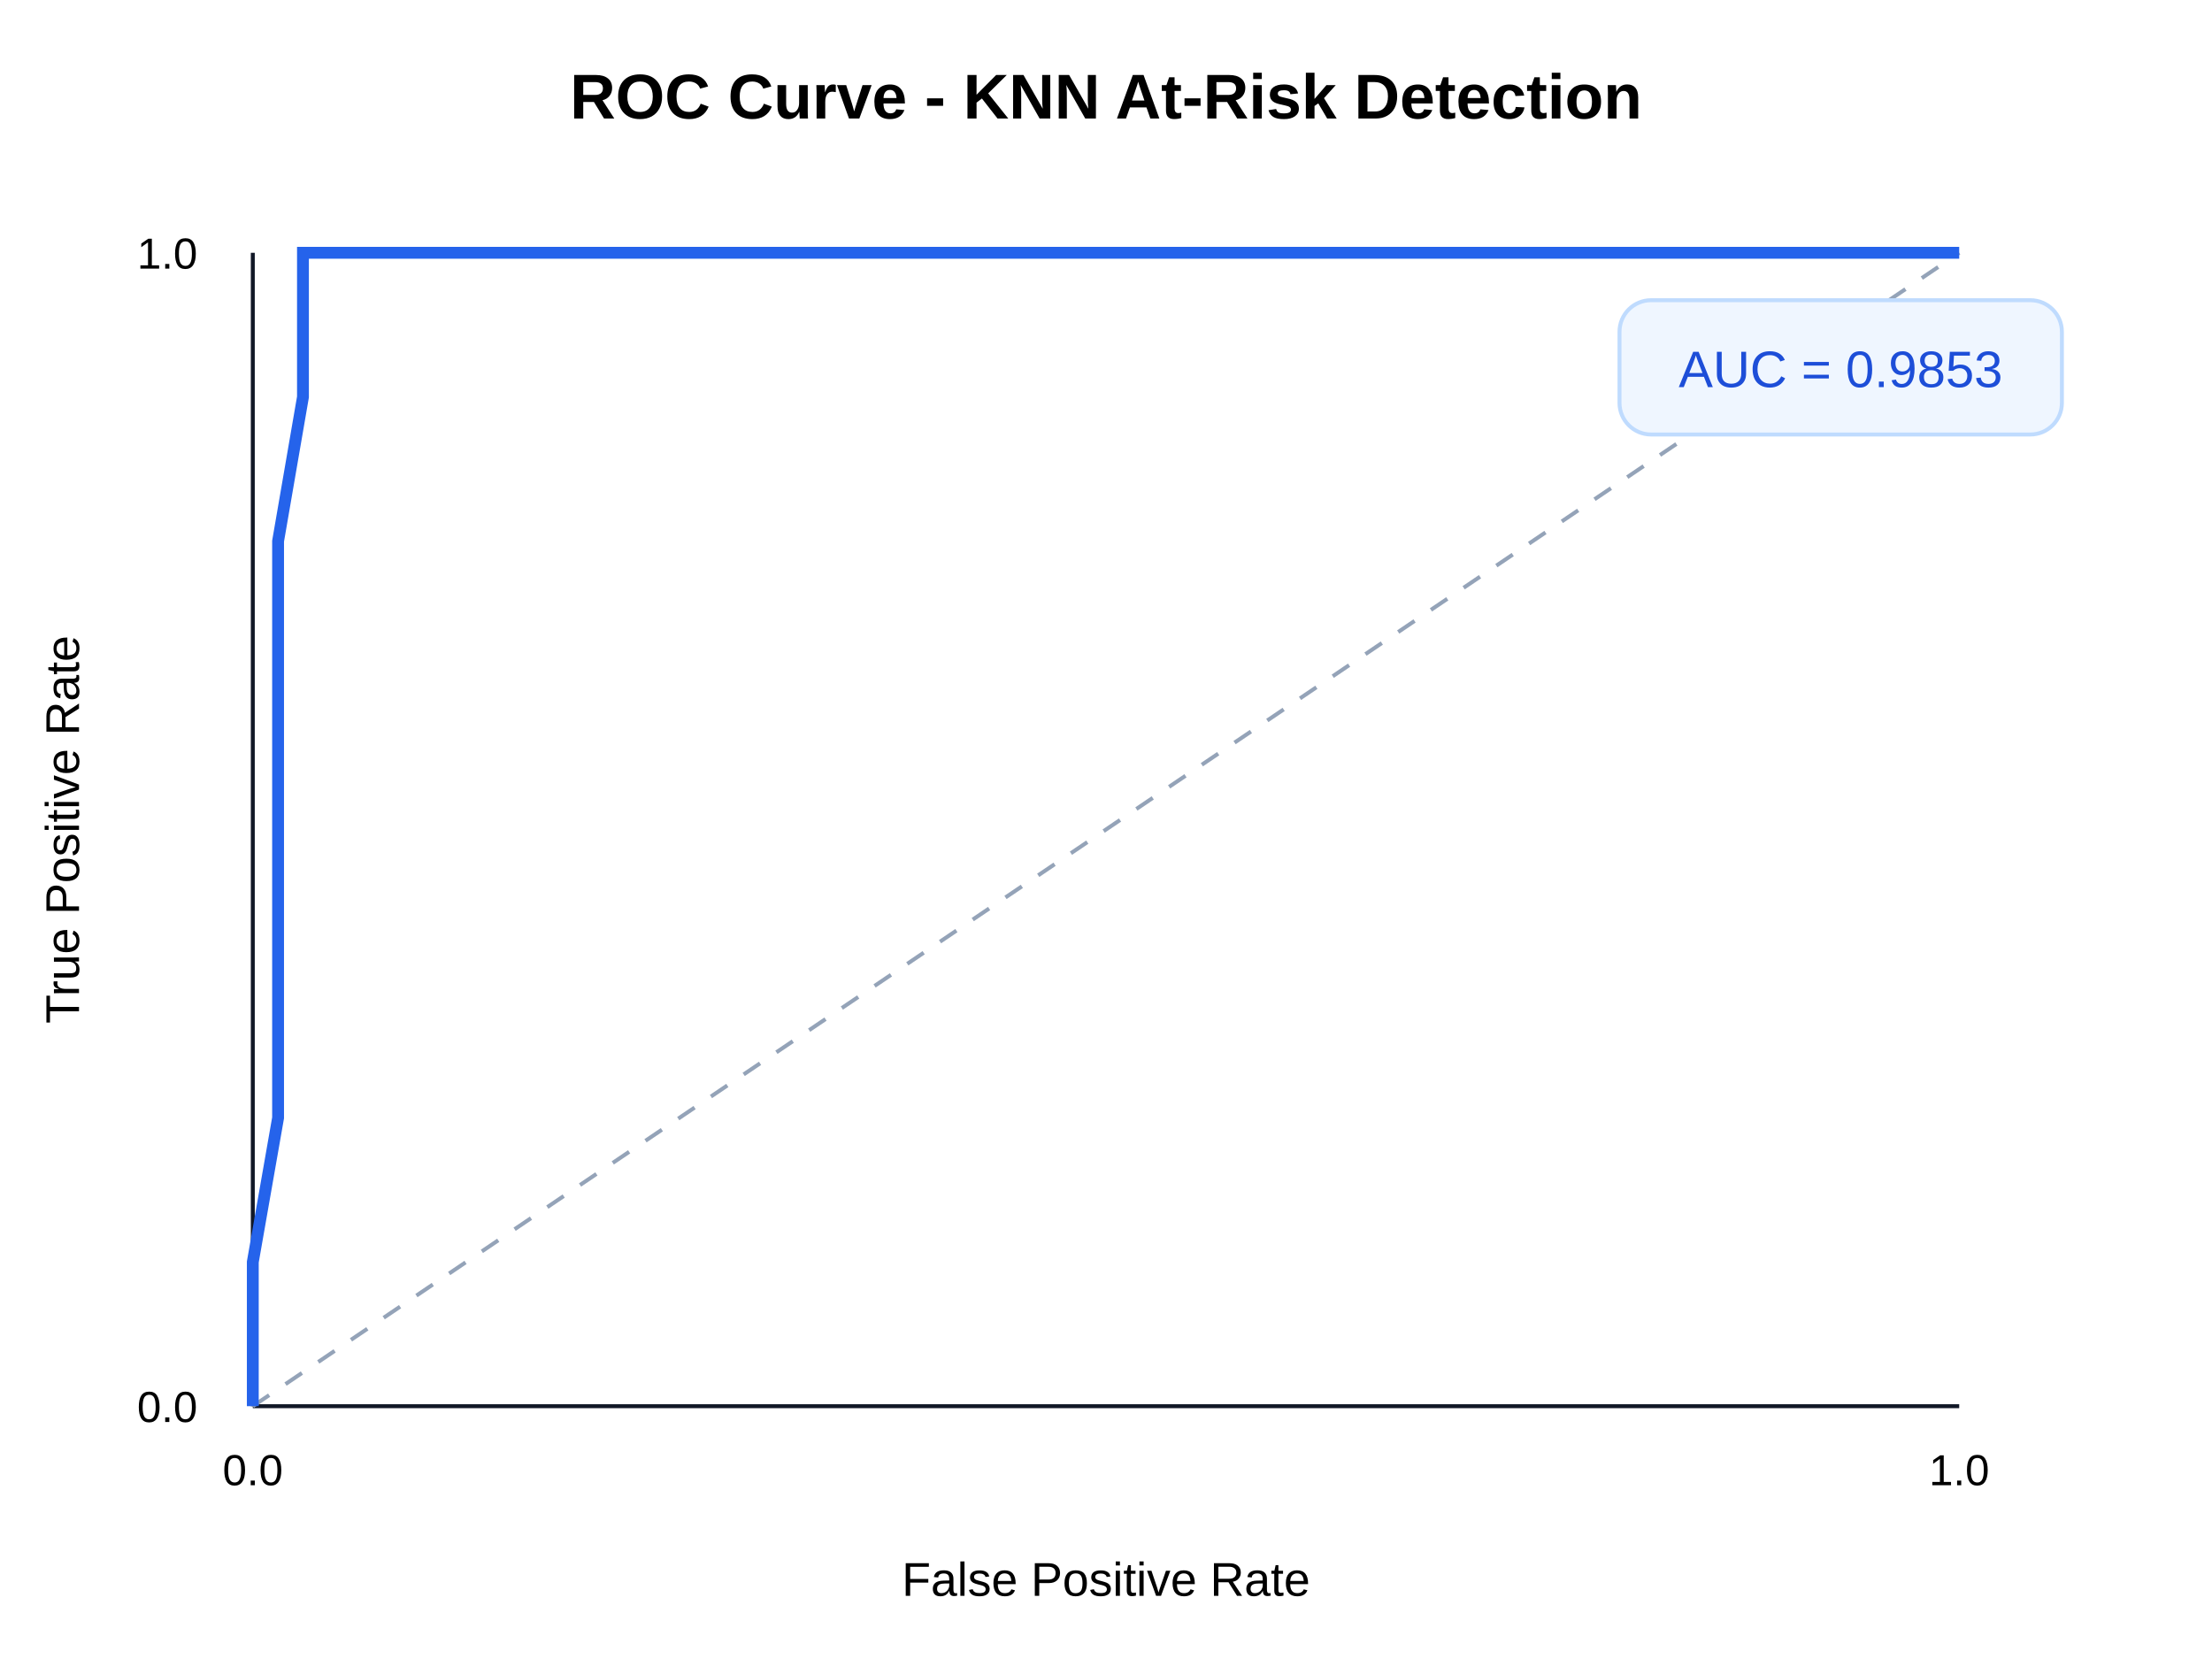
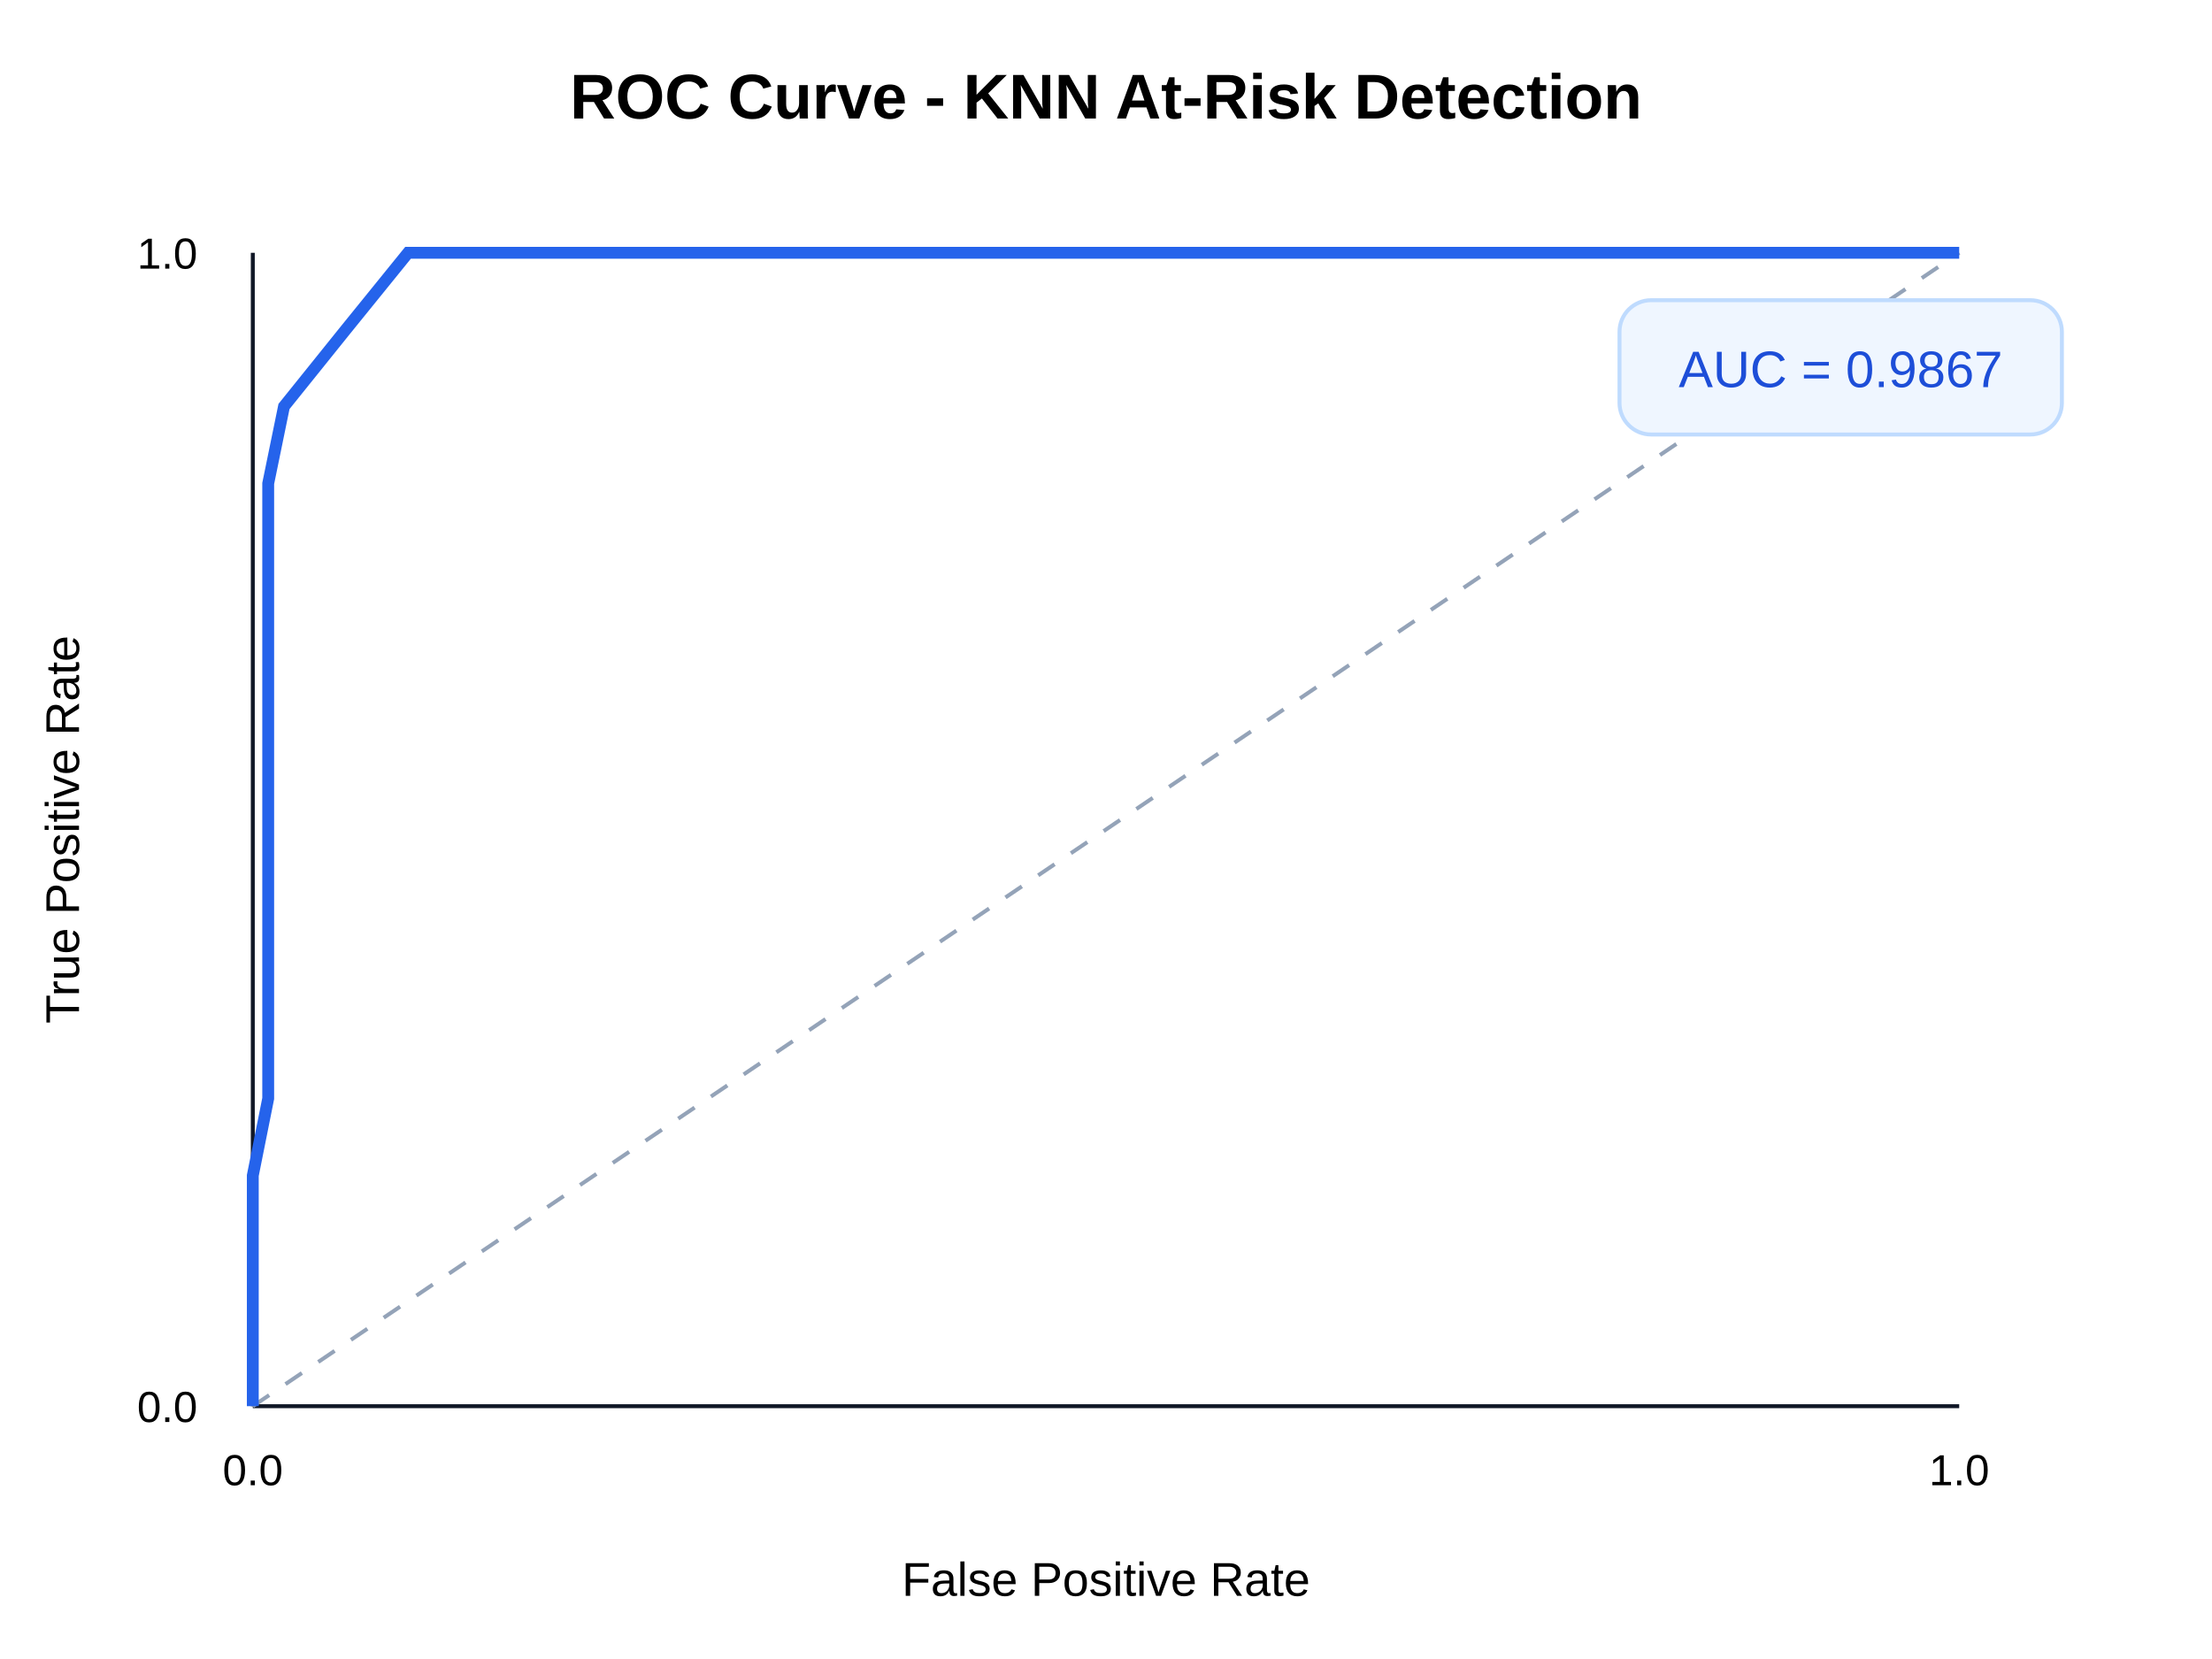
<svg xmlns="http://www.w3.org/2000/svg" width="560" height="420" viewBox="0 0 560 420">
  <rect width="100%" height="100%" fill="#ffffff" />
  <text x="280" y="30" text-anchor="middle" font-family="Segoe UI, Arial" font-size="16" font-weight="600">ROC Curve - KNN At-Risk Detection</text>
  <line x1="64" y1="64" x2="64" y2="356" stroke="#111827" />
  <line x1="64" y1="356" x2="496" y2="356" stroke="#111827" />
  <line x1="64" y1="356" x2="496" y2="64" stroke="#94a3b8" stroke-dasharray="5 5" />
-   <path d="M64.0,356.0 L64.0,319.5 L70.4,283.0 L70.4,137.0 L76.7,100.5 L76.7,64.0 L89.4,64.0 L496.0,64.0" fill="none" stroke="#2563eb" stroke-width="3" />
+   <path d="M64.0,356.0 L64.0,297.6 L67.9,278.1 L67.9,122.4 L71.9,102.9 L87.5,83.5 L103.3,64.0 L496.0,64.0" fill="none" stroke="#2563eb" stroke-width="3" />
  <text x="280" y="404" text-anchor="middle" font-family="Segoe UI, Arial" font-size="12">False Positive Rate</text>
  <text x="20" y="210" text-anchor="middle" font-family="Segoe UI, Arial" font-size="12" transform="rotate(-90 20 210)">True Positive Rate</text>
  <text x="64" y="376" text-anchor="middle" font-family="Segoe UI, Arial" font-size="11">0.0</text>
  <text x="496" y="376" text-anchor="middle" font-family="Segoe UI, Arial" font-size="11">1.0</text>
  <text x="50" y="360" text-anchor="end" font-family="Segoe UI, Arial" font-size="11">0.0</text>
  <text x="50" y="68" text-anchor="end" font-family="Segoe UI, Arial" font-size="11">1.0</text>
  <rect x="410" y="76" width="112" height="34" rx="8" fill="#eff6ff" stroke="#bfdbfe" />
-   <text x="466" y="98" text-anchor="middle" font-family="Segoe UI, Arial" font-size="13" fill="#1d4ed8">AUC = 0.9853</text>
+   <text x="466" y="98" text-anchor="middle" font-family="Segoe UI, Arial" font-size="13" fill="#1d4ed8">AUC = 0.9867</text>
</svg>
